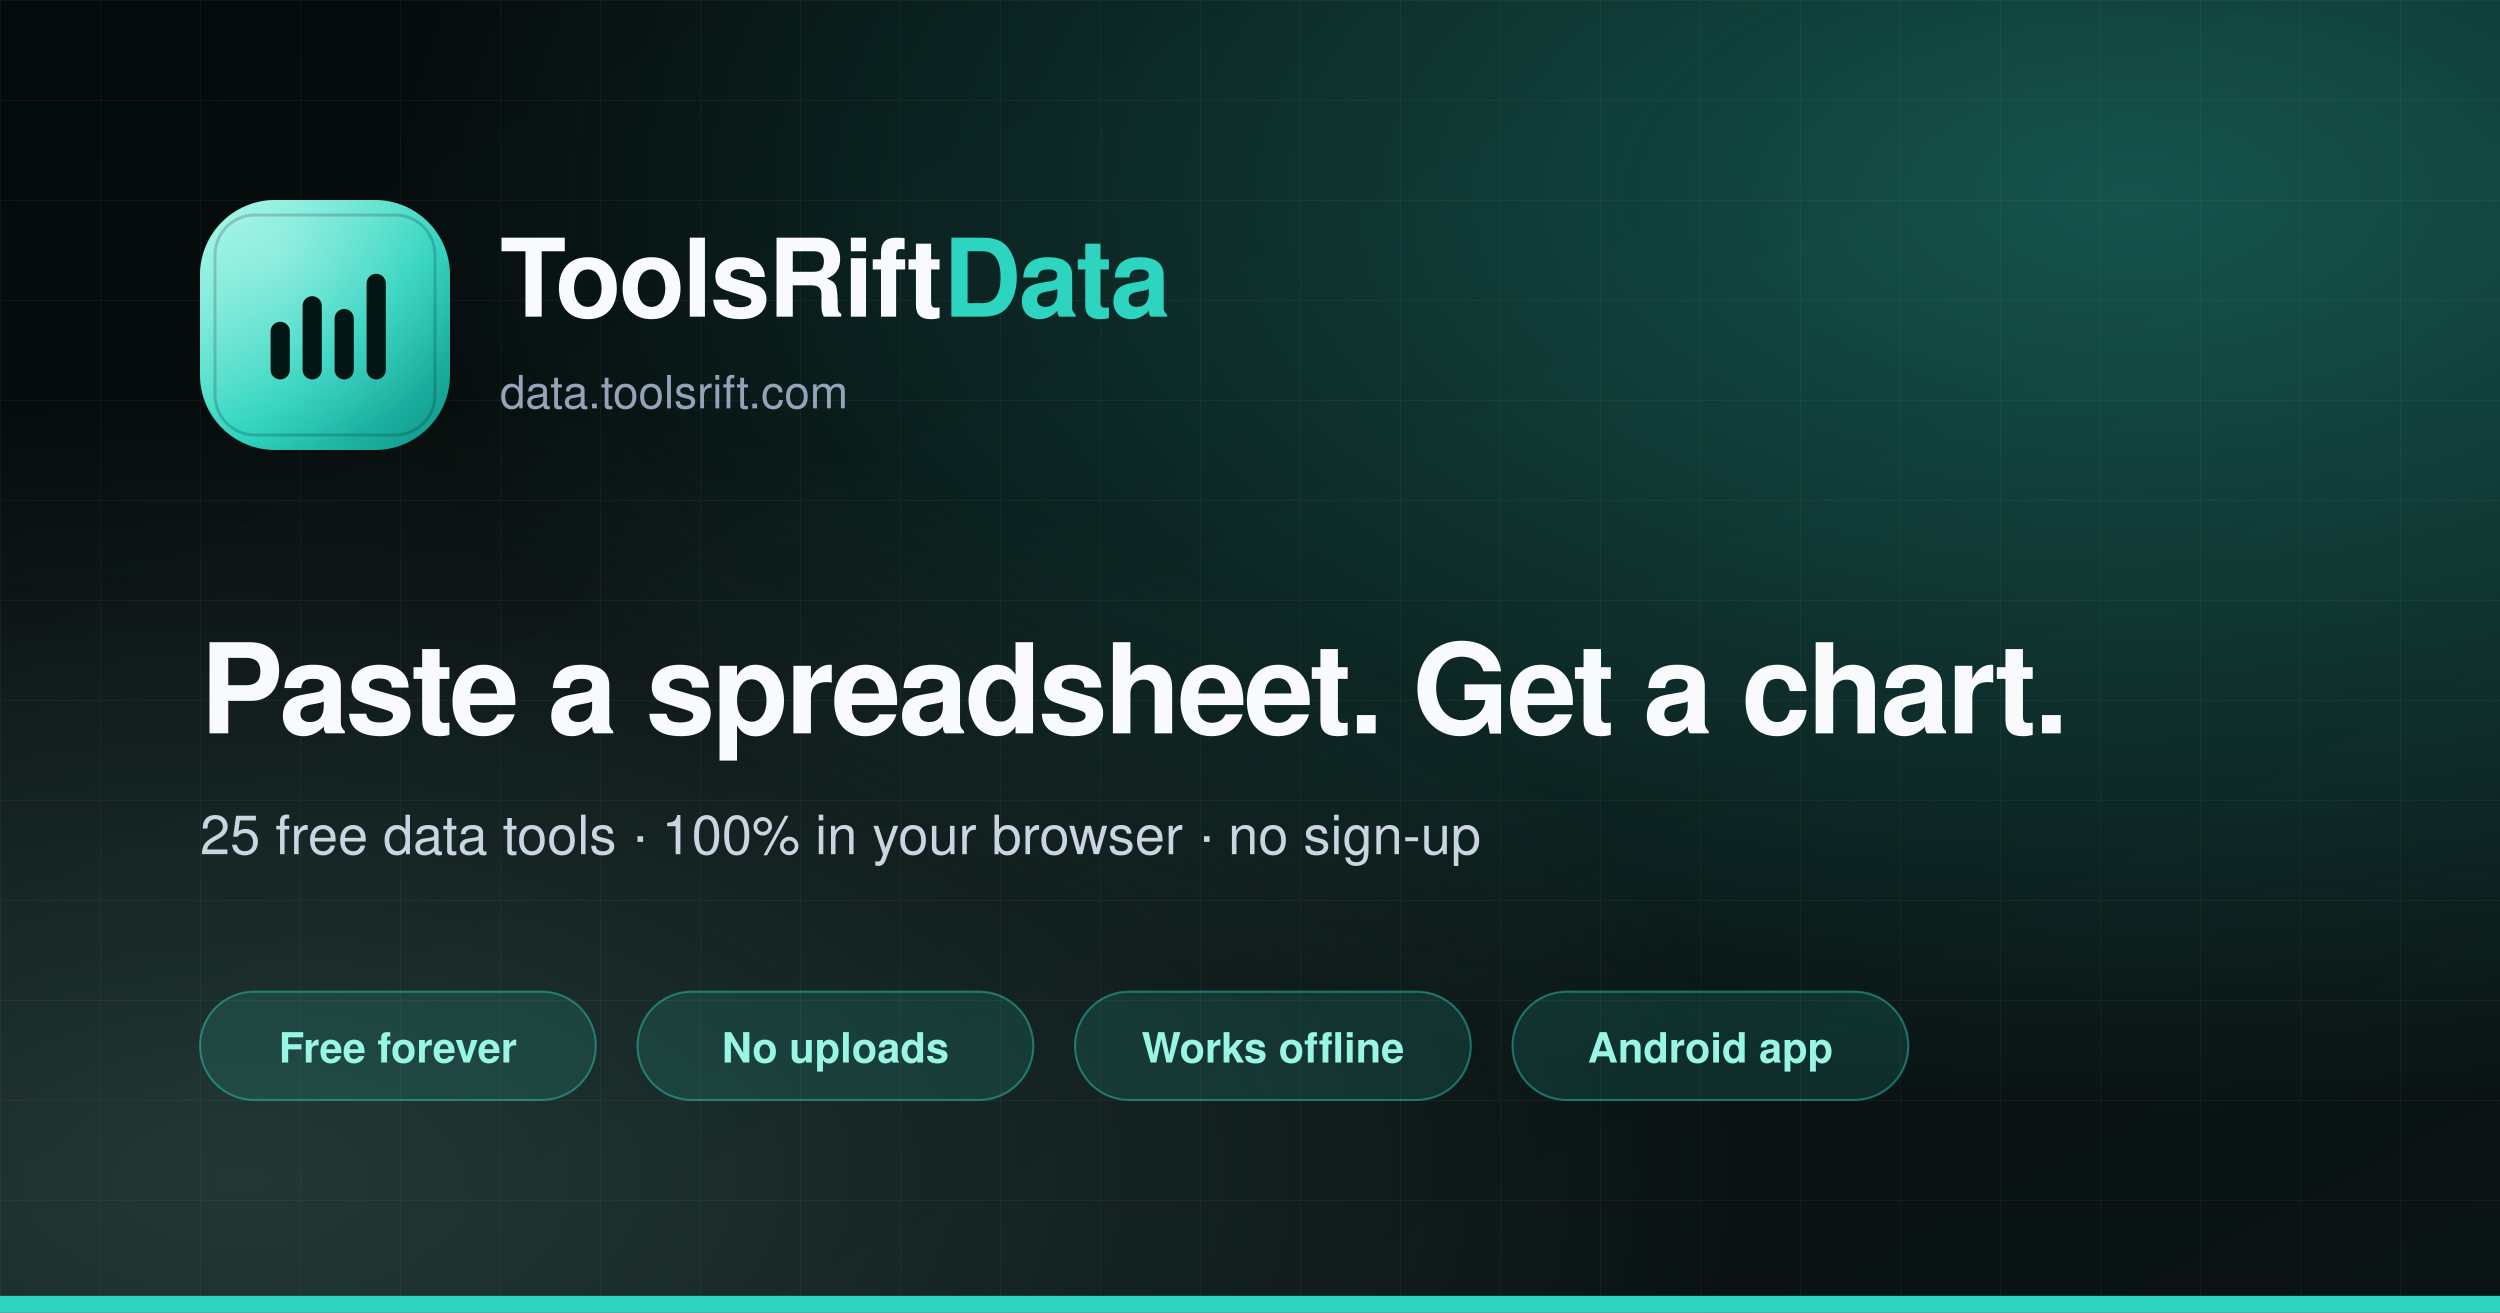
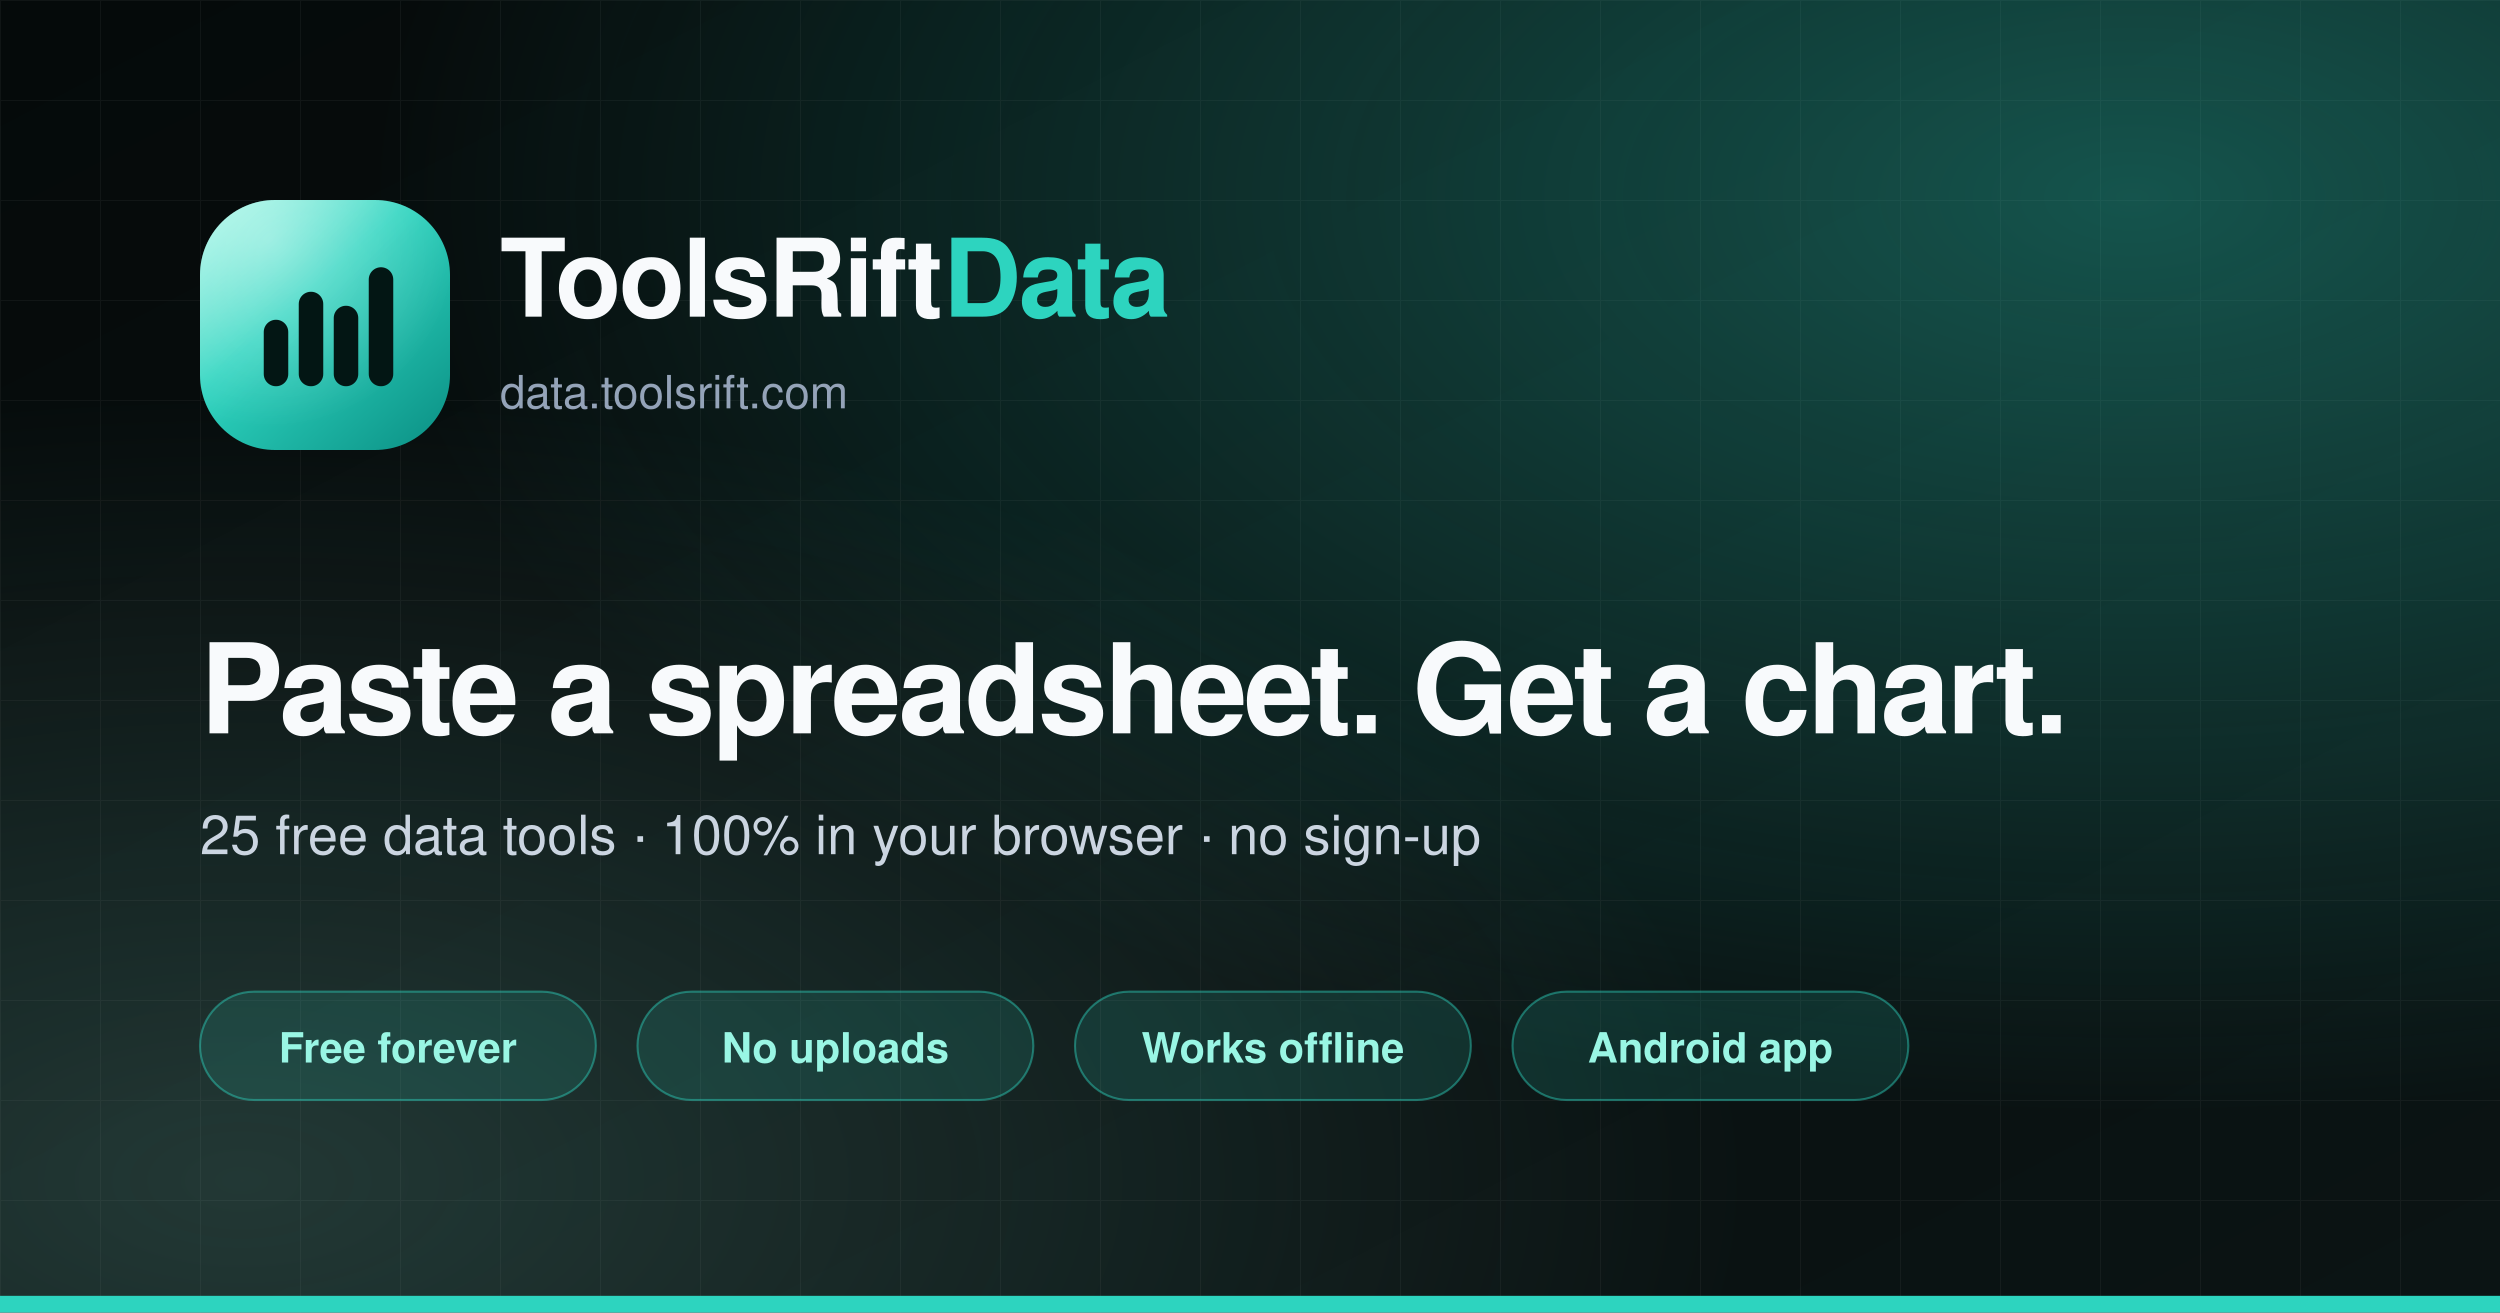
<svg xmlns="http://www.w3.org/2000/svg" viewBox="0 0 1200 630" width="1200" height="630">
  <defs>
    <linearGradient id="bg" x1="0" y1="0" x2="1" y2="1">
      <stop offset="0" stop-color="#050A0A" />
      <stop offset="1" stop-color="#0B1414" />
    </linearGradient>
    <radialGradient id="glow" cx="0.85" cy="0.15" r="0.7">
      <stop offset="0" stop-color="#2DD4BF" stop-opacity="0.35" />
      <stop offset="1" stop-color="#2DD4BF" stop-opacity="0" />
    </radialGradient>
    <radialGradient id="glow2" cx="0.1" cy="0.9" r="0.6">
      <stop offset="0" stop-color="#99F6E4" stop-opacity="0.18" />
      <stop offset="1" stop-color="#99F6E4" stop-opacity="0" />
    </radialGradient>
    <pattern id="grid" width="48" height="48" patternUnits="userSpaceOnUse">
      <path d="M48 0H0v48" fill="none" stroke="#fff" stroke-opacity="0.045" />
    </pattern>
  </defs>
  <rect width="1200" height="630" fill="url(#bg)" />
  <rect width="1200" height="630" fill="url(#grid)" />
  <rect width="1200" height="630" fill="url(#glow)" />
  <rect width="1200" height="630" fill="url(#glow2)" />
  <g transform="translate(96 96)">
    <defs>
-       <linearGradient id="og-g" x1="0" y1="0" x2="1" y2="1">
+       <linearGradient id="og-g" x1="0" y1="0" x2="0.9" y2="1">
        <stop offset="0" stop-color="#99F6E4" />
-         <stop offset="0.55" stop-color="#2DD4BF" />
+         <stop offset="0.42" stop-color="#2DD4BF" />
        <stop offset="1" stop-color="#0D9488" />
      </linearGradient>
-       <radialGradient id="og-hl" cx="0.3" cy="0.2" r="0.8">
-         <stop offset="0" stop-color="#fff" stop-opacity="0.28" />
+       <radialGradient id="og-hl" cx="0.28" cy="0.16" r="0.75">
+         <stop offset="0" stop-color="#fff" stop-opacity="0.34" />
        <stop offset="1" stop-color="#fff" stop-opacity="0" />
      </radialGradient>
+       <linearGradient id="og-sheen" x1="0" y1="0" x2="1" y2="1">
+         <stop offset="0" stop-color="#fff" stop-opacity="0.16" />
+         <stop offset="0.5" stop-color="#fff" stop-opacity="0" />
+       </linearGradient>
      <clipPath id="og-c">
        <rect width="120" height="120" rx="36.0" />
      </clipPath>
    </defs>
    <g clip-path="url(#og-c)">
      <rect width="120" height="120" fill="url(#og-g)" />
      <rect width="120" height="120" fill="url(#og-hl)" />
-       <rect x="7.2" y="7.2" width="105.6" height="105.6" rx="19.2" fill="none" stroke="#050A0A" stroke-opacity="0.18" stroke-width="1.44" />
+       <rect width="120" height="120" fill="url(#og-sheen)" />
    </g>
-     <g transform="translate(21.60 21.60) scale(0.768)" color="#031614">
-       <path d="M22 78V54M42 78V38M62 78V46M82 78V24" stroke="currentColor" stroke-width="12" stroke-linecap="round" fill="none" />
+     <g transform="translate(18.00 18.00) scale(0.84)" color="#031614">
+       <path d="M22 78V54M42 78V38M62 78V46M82 78V24" stroke="currentColor" stroke-width="14" stroke-linecap="round" fill="none" />
    </g>
  </g>
  <text x="240" y="152" font-family="Sora, 'Segoe UI', system-ui, -apple-system, Helvetica, Arial, sans-serif" font-weight="800" font-size="52" letter-spacing="-1.2" fill="#F8FAFC">ToolsRift<tspan fill="#2DD4BF"> Data</tspan>
  </text>
  <text x="240" y="196" font-family="Sora, 'Segoe UI', system-ui, -apple-system, Helvetica, Arial, sans-serif" font-weight="500" font-size="22" fill="#94A3B8">data.toolsrift.com</text>
  <text x="96" y="352" font-family="Sora, 'Segoe UI', system-ui, -apple-system, Helvetica, Arial, sans-serif" font-weight="800" font-size="60" letter-spacing="-1.5" fill="#F8FAFC">Paste a spreadsheet. Get a chart.</text>
  <text x="96" y="410" font-family="Sora, 'Segoe UI', system-ui, -apple-system, Helvetica, Arial, sans-serif" font-weight="500" font-size="26" fill="#CBD5E1">25 free data tools · 100% in your browser · no sign-up</text>
  <g transform="translate(96 476)">
    <rect x="0" y="0" width="190" height="52" rx="26" fill="#2DD4BF" fill-opacity="0.14" stroke="#2DD4BF" stroke-opacity="0.45" />
    <text x="95" y="34" text-anchor="middle" font-family="Sora, 'Segoe UI', system-ui, -apple-system, Helvetica, Arial, sans-serif" font-weight="700" font-size="20" fill="#99F6E4">Free forever</text>
    <rect x="210" y="0" width="190" height="52" rx="26" fill="#2DD4BF" fill-opacity="0.14" stroke="#2DD4BF" stroke-opacity="0.45" />
    <text x="305" y="34" text-anchor="middle" font-family="Sora, 'Segoe UI', system-ui, -apple-system, Helvetica, Arial, sans-serif" font-weight="700" font-size="20" fill="#99F6E4">No uploads</text>
    <rect x="420" y="0" width="190" height="52" rx="26" fill="#2DD4BF" fill-opacity="0.14" stroke="#2DD4BF" stroke-opacity="0.45" />
    <text x="515" y="34" text-anchor="middle" font-family="Sora, 'Segoe UI', system-ui, -apple-system, Helvetica, Arial, sans-serif" font-weight="700" font-size="20" fill="#99F6E4">Works offline</text>
    <rect x="630" y="0" width="190" height="52" rx="26" fill="#2DD4BF" fill-opacity="0.14" stroke="#2DD4BF" stroke-opacity="0.45" />
    <text x="725" y="34" text-anchor="middle" font-family="Sora, 'Segoe UI', system-ui, -apple-system, Helvetica, Arial, sans-serif" font-weight="700" font-size="20" fill="#99F6E4">Android app</text>
  </g>
  <rect x="0" y="622" width="1200" height="8" fill="#2DD4BF" />
</svg>
